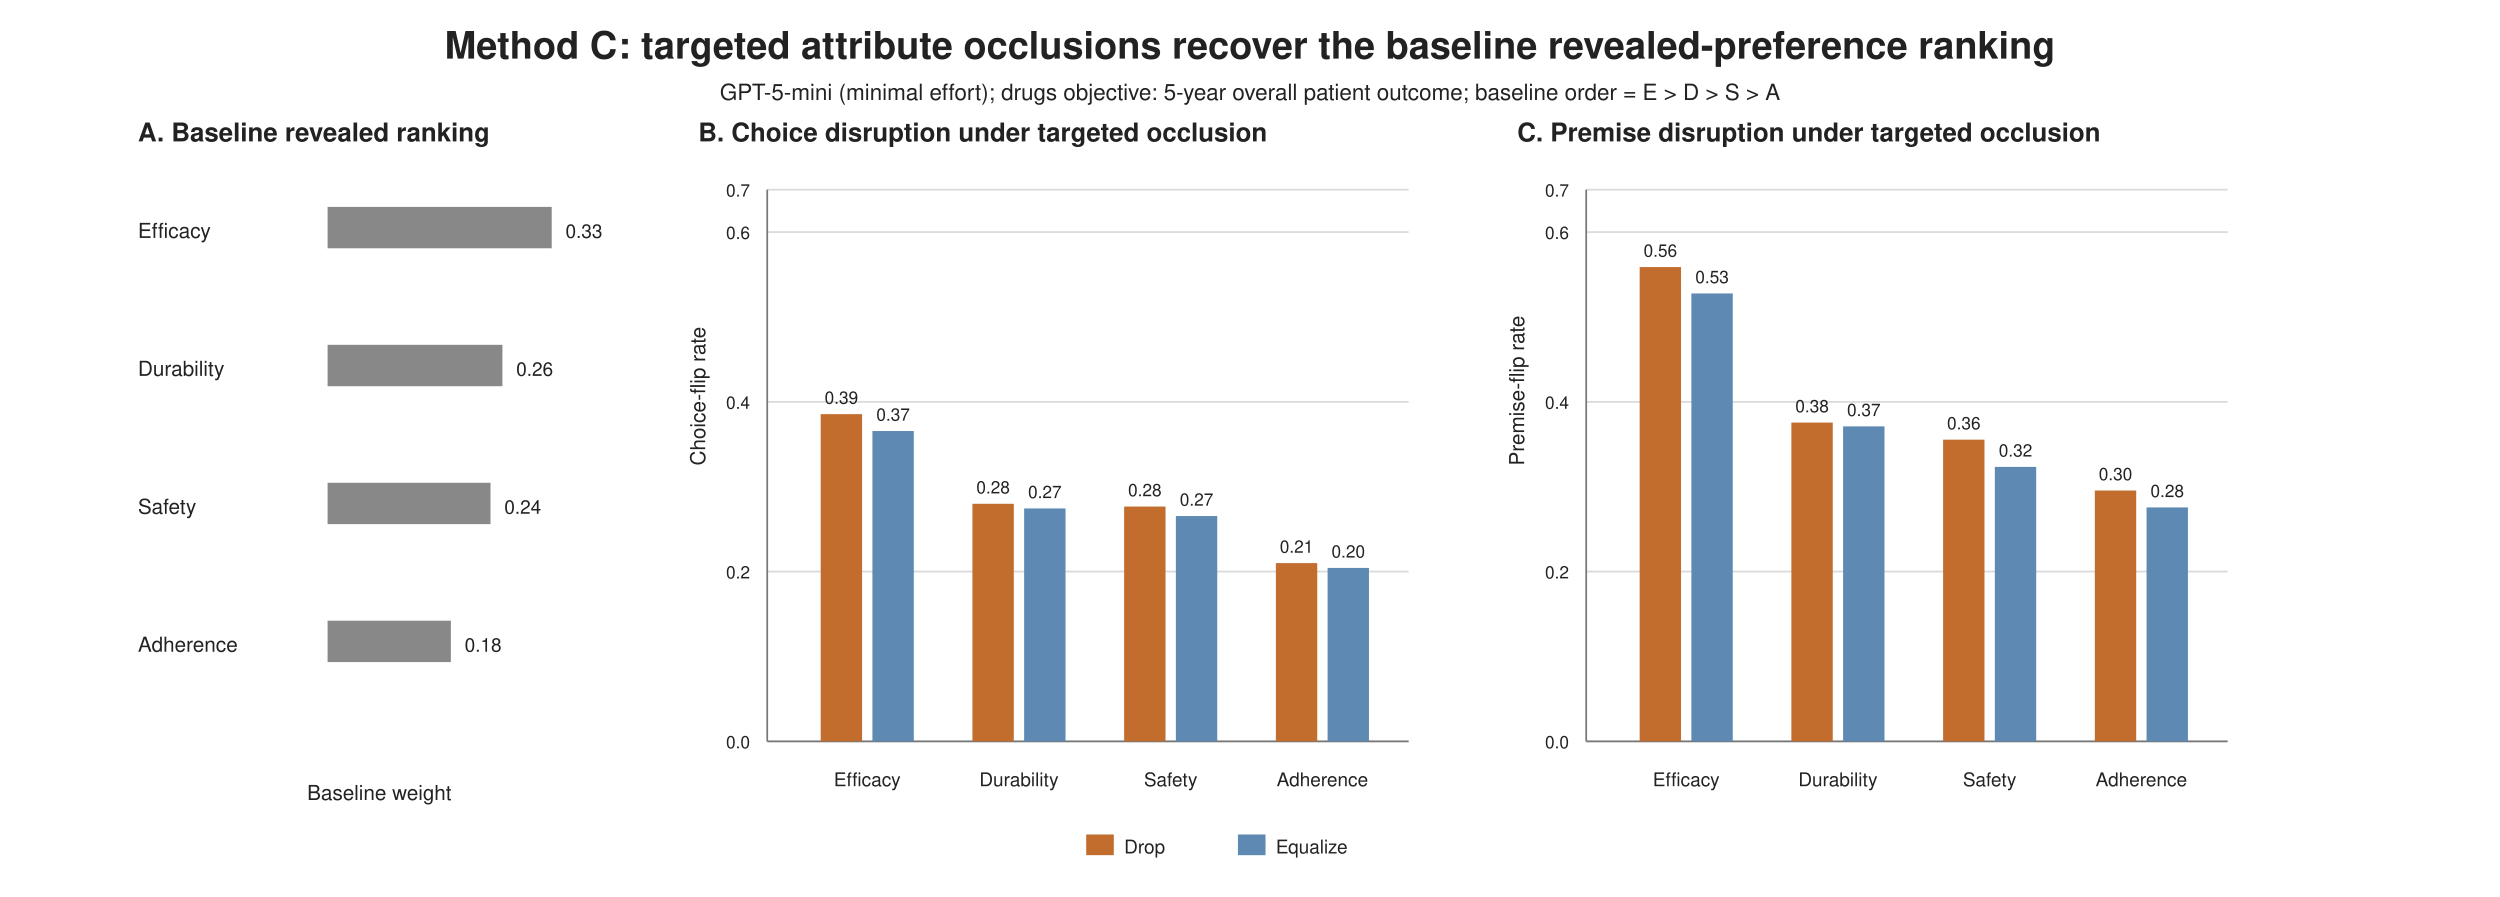
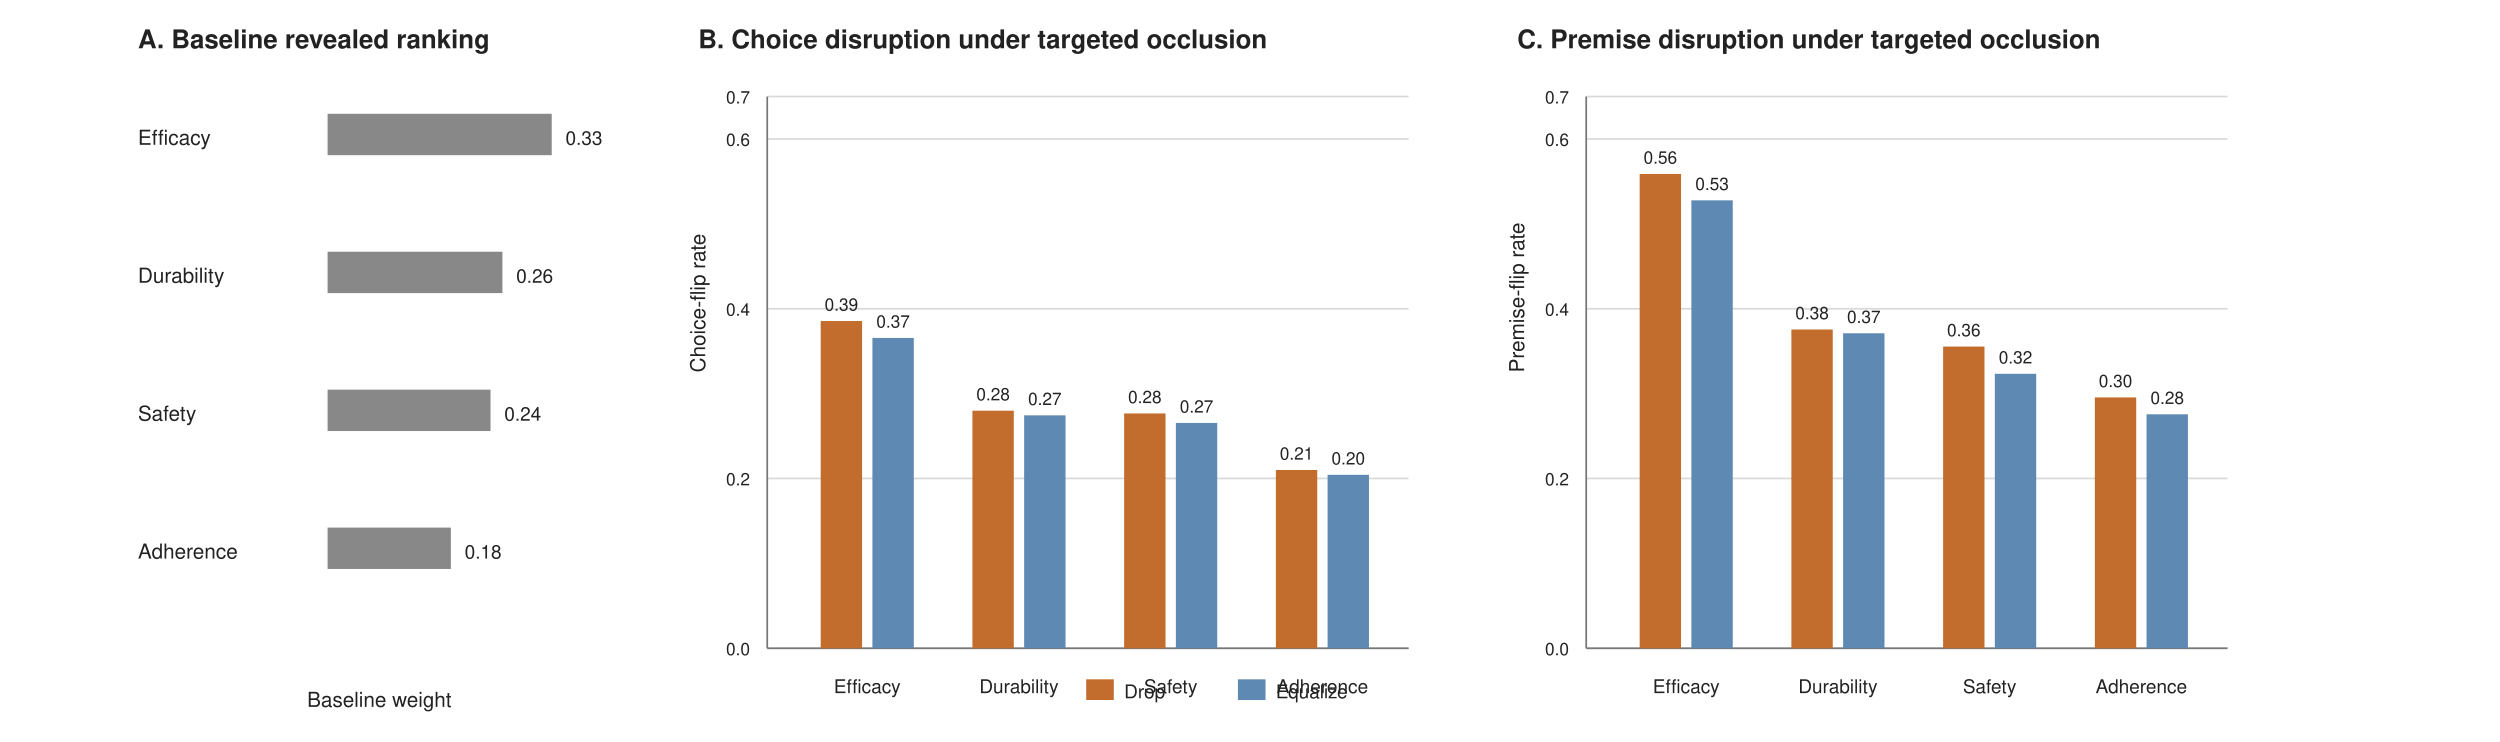
- <svg xmlns="http://www.w3.org/2000/svg" width="1450" height="520" viewBox="0 0 1450 520">
-   <text x="725.0" y="34.0" font-size="22" text-anchor="middle" font-family="Helvetica, Arial, sans-serif" font-weight="bold" fill="#222222">Method C: targeted attribute occlusions recover the baseline revealed-preference ranking</text>
-   <text x="725.0" y="58.0" font-size="13" text-anchor="middle" font-family="Helvetica, Arial, sans-serif" font-weight="normal" fill="#222222">GPT-5-mini (minimal effort); drugs objective: 5-year overall patient outcome; baseline order = E &gt; D &gt; S &gt; A</text>
-   <text x="80.0" y="82.0" font-size="15" text-anchor="start" font-family="Helvetica, Arial, sans-serif" font-weight="bold" fill="#222222">A. Baseline revealed ranking</text>
-   <text x="80.0" y="138.0" font-size="12" text-anchor="start" font-family="Helvetica, Arial, sans-serif" font-weight="normal" fill="#222222">Efficacy</text>
-   <rect x="190.0" y="120.0" width="130.0" height="24.0" fill="#888888" stroke="none" />
-   <text x="328.0" y="138.0" font-size="11" text-anchor="start" font-family="Helvetica, Arial, sans-serif" font-weight="normal" fill="#222222">0.33</text>
-   <text x="80.0" y="218.0" font-size="12" text-anchor="start" font-family="Helvetica, Arial, sans-serif" font-weight="normal" fill="#222222">Durability</text>
-   <rect x="190.0" y="200.0" width="101.4" height="24.0" fill="#888888" stroke="none" />
-   <text x="299.4" y="218.0" font-size="11" text-anchor="start" font-family="Helvetica, Arial, sans-serif" font-weight="normal" fill="#222222">0.26</text>
-   <text x="80.0" y="298.0" font-size="12" text-anchor="start" font-family="Helvetica, Arial, sans-serif" font-weight="normal" fill="#222222">Safety</text>
-   <rect x="190.0" y="280.0" width="94.5" height="24.0" fill="#888888" stroke="none" />
-   <text x="292.5" y="298.0" font-size="11" text-anchor="start" font-family="Helvetica, Arial, sans-serif" font-weight="normal" fill="#222222">0.24</text>
-   <text x="80.0" y="378.0" font-size="12" text-anchor="start" font-family="Helvetica, Arial, sans-serif" font-weight="normal" fill="#222222">Adherence</text>
-   <rect x="190.0" y="360.0" width="71.5" height="24.0" fill="#888888" stroke="none" />
-   <text x="269.5" y="378.0" font-size="11" text-anchor="start" font-family="Helvetica, Arial, sans-serif" font-weight="normal" fill="#222222">0.18</text>
-   <text x="220.0" y="464.0" font-size="12" text-anchor="middle" font-family="Helvetica, Arial, sans-serif" font-weight="normal" fill="#222222">Baseline weight</text>
-   <text x="405.0" y="82.0" font-size="15" text-anchor="start" font-family="Helvetica, Arial, sans-serif" font-weight="bold" fill="#222222">B. Choice disruption under targeted occlusion</text>
-   <line x1="445.0" y1="430.0" x2="817.0" y2="430.0" stroke="#d9d9d9" stroke-width="1.0" />
-   <text x="435.0" y="434.0" font-size="10" text-anchor="end" font-family="Helvetica, Arial, sans-serif" font-weight="normal" fill="#222222">0.0</text>
-   <line x1="445.0" y1="331.5" x2="817.0" y2="331.5" stroke="#d9d9d9" stroke-width="1.0" />
-   <text x="435.0" y="335.5" font-size="10" text-anchor="end" font-family="Helvetica, Arial, sans-serif" font-weight="normal" fill="#222222">0.2</text>
-   <line x1="445.0" y1="233.1" x2="817.0" y2="233.1" stroke="#d9d9d9" stroke-width="1.0" />
-   <text x="435.0" y="237.1" font-size="10" text-anchor="end" font-family="Helvetica, Arial, sans-serif" font-weight="normal" fill="#222222">0.4</text>
-   <line x1="445.0" y1="134.6" x2="817.0" y2="134.6" stroke="#d9d9d9" stroke-width="1.0" />
-   <text x="435.0" y="138.6" font-size="10" text-anchor="end" font-family="Helvetica, Arial, sans-serif" font-weight="normal" fill="#222222">0.6</text>
-   <line x1="445.0" y1="110.0" x2="817.0" y2="110.0" stroke="#d9d9d9" stroke-width="1.0" />
-   <text x="435.0" y="114.0" font-size="10" text-anchor="end" font-family="Helvetica, Arial, sans-serif" font-weight="normal" fill="#222222">0.7</text>
-   <line x1="445.0" y1="110.0" x2="445.0" y2="430.0" stroke="#777777" stroke-width="1.0" />
-   <line x1="445.0" y1="430.0" x2="817.0" y2="430.0" stroke="#777777" stroke-width="1.0" />
-   <text x="409.0" y="270.0" font-size="12" font-family="Helvetica, Arial, sans-serif" fill="#222222" transform="rotate(-90 409.0,270.0)">Choice-flip rate</text>
-   <rect x="476.0" y="240.2" width="24.0" height="189.8" fill="#c26d2d" stroke="none" />
-   <rect x="506.0" y="250.0" width="24.0" height="180.0" fill="#5d89b3" stroke="none" />
-   <text x="488.0" y="234.2" font-size="10" text-anchor="middle" font-family="Helvetica, Arial, sans-serif" font-weight="normal" fill="#222222">0.39</text>
-   <text x="518.0" y="244.0" font-size="10" text-anchor="middle" font-family="Helvetica, Arial, sans-serif" font-weight="normal" fill="#222222">0.37</text>
-   <text x="503.0" y="456.0" font-size="11" text-anchor="middle" font-family="Helvetica, Arial, sans-serif" font-weight="normal" fill="#222222">Efficacy</text>
-   <rect x="564.0" y="292.2" width="24.0" height="137.8" fill="#c26d2d" stroke="none" />
-   <rect x="594.0" y="294.9" width="24.0" height="135.1" fill="#5d89b3" stroke="none" />
-   <text x="576.0" y="286.2" font-size="10" text-anchor="middle" font-family="Helvetica, Arial, sans-serif" font-weight="normal" fill="#222222">0.28</text>
-   <text x="606.0" y="288.9" font-size="10" text-anchor="middle" font-family="Helvetica, Arial, sans-serif" font-weight="normal" fill="#222222">0.27</text>
-   <text x="591.0" y="456.0" font-size="11" text-anchor="middle" font-family="Helvetica, Arial, sans-serif" font-weight="normal" fill="#222222">Durability</text>
-   <rect x="652.0" y="293.8" width="24.0" height="136.2" fill="#c26d2d" stroke="none" />
-   <rect x="682.0" y="299.3" width="24.0" height="130.7" fill="#5d89b3" stroke="none" />
-   <text x="664.0" y="287.8" font-size="10" text-anchor="middle" font-family="Helvetica, Arial, sans-serif" font-weight="normal" fill="#222222">0.28</text>
-   <text x="694.0" y="293.3" font-size="10" text-anchor="middle" font-family="Helvetica, Arial, sans-serif" font-weight="normal" fill="#222222">0.27</text>
-   <text x="679.0" y="456.0" font-size="11" text-anchor="middle" font-family="Helvetica, Arial, sans-serif" font-weight="normal" fill="#222222">Safety</text>
-   <rect x="740.0" y="326.6" width="24.0" height="103.4" fill="#c26d2d" stroke="none" />
-   <rect x="770.0" y="329.4" width="24.0" height="100.6" fill="#5d89b3" stroke="none" />
-   <text x="752.0" y="320.6" font-size="10" text-anchor="middle" font-family="Helvetica, Arial, sans-serif" font-weight="normal" fill="#222222">0.21</text>
-   <text x="782.0" y="323.4" font-size="10" text-anchor="middle" font-family="Helvetica, Arial, sans-serif" font-weight="normal" fill="#222222">0.20</text>
-   <text x="767.0" y="456.0" font-size="11" text-anchor="middle" font-family="Helvetica, Arial, sans-serif" font-weight="normal" fill="#222222">Adherence</text>
-   <text x="880.0" y="82.0" font-size="15" text-anchor="start" font-family="Helvetica, Arial, sans-serif" font-weight="bold" fill="#222222">C. Premise disruption under targeted occlusion</text>
-   <line x1="920.0" y1="430.0" x2="1292.0" y2="430.0" stroke="#d9d9d9" stroke-width="1.0" />
-   <text x="910.0" y="434.0" font-size="10" text-anchor="end" font-family="Helvetica, Arial, sans-serif" font-weight="normal" fill="#222222">0.0</text>
-   <line x1="920.0" y1="331.5" x2="1292.0" y2="331.5" stroke="#d9d9d9" stroke-width="1.0" />
-   <text x="910.0" y="335.5" font-size="10" text-anchor="end" font-family="Helvetica, Arial, sans-serif" font-weight="normal" fill="#222222">0.2</text>
-   <line x1="920.0" y1="233.1" x2="1292.0" y2="233.1" stroke="#d9d9d9" stroke-width="1.0" />
-   <text x="910.0" y="237.1" font-size="10" text-anchor="end" font-family="Helvetica, Arial, sans-serif" font-weight="normal" fill="#222222">0.4</text>
-   <line x1="920.0" y1="134.6" x2="1292.0" y2="134.6" stroke="#d9d9d9" stroke-width="1.0" />
-   <text x="910.0" y="138.6" font-size="10" text-anchor="end" font-family="Helvetica, Arial, sans-serif" font-weight="normal" fill="#222222">0.6</text>
-   <line x1="920.0" y1="110.0" x2="1292.0" y2="110.0" stroke="#d9d9d9" stroke-width="1.0" />
-   <text x="910.0" y="114.0" font-size="10" text-anchor="end" font-family="Helvetica, Arial, sans-serif" font-weight="normal" fill="#222222">0.7</text>
-   <line x1="920.0" y1="110.0" x2="920.0" y2="430.0" stroke="#777777" stroke-width="1.0" />
-   <line x1="920.0" y1="430.0" x2="1292.0" y2="430.0" stroke="#777777" stroke-width="1.0" />
-   <text x="884.0" y="270.0" font-size="12" font-family="Helvetica, Arial, sans-serif" fill="#222222" transform="rotate(-90 884.0,270.0)">Premise-flip rate</text>
-   <rect x="951.0" y="154.9" width="24.0" height="275.1" fill="#c26d2d" stroke="none" />
-   <rect x="981.0" y="170.2" width="24.0" height="259.8" fill="#5d89b3" stroke="none" />
-   <text x="963.0" y="148.9" font-size="10" text-anchor="middle" font-family="Helvetica, Arial, sans-serif" font-weight="normal" fill="#222222">0.56</text>
-   <text x="993.0" y="164.2" font-size="10" text-anchor="middle" font-family="Helvetica, Arial, sans-serif" font-weight="normal" fill="#222222">0.53</text>
-   <text x="978.0" y="456.0" font-size="11" text-anchor="middle" font-family="Helvetica, Arial, sans-serif" font-weight="normal" fill="#222222">Efficacy</text>
-   <rect x="1039.0" y="245.1" width="24.0" height="184.9" fill="#c26d2d" stroke="none" />
-   <rect x="1069.0" y="247.3" width="24.0" height="182.7" fill="#5d89b3" stroke="none" />
-   <text x="1051.0" y="239.1" font-size="10" text-anchor="middle" font-family="Helvetica, Arial, sans-serif" font-weight="normal" fill="#222222">0.38</text>
-   <text x="1081.0" y="241.3" font-size="10" text-anchor="middle" font-family="Helvetica, Arial, sans-serif" font-weight="normal" fill="#222222">0.37</text>
-   <text x="1066.0" y="456.0" font-size="11" text-anchor="middle" font-family="Helvetica, Arial, sans-serif" font-weight="normal" fill="#222222">Durability</text>
-   <rect x="1127.0" y="255.0" width="24.0" height="175.0" fill="#c26d2d" stroke="none" />
-   <rect x="1157.0" y="270.8" width="24.0" height="159.2" fill="#5d89b3" stroke="none" />
-   <text x="1139.0" y="249.0" font-size="10" text-anchor="middle" font-family="Helvetica, Arial, sans-serif" font-weight="normal" fill="#222222">0.36</text>
-   <text x="1169.0" y="264.8" font-size="10" text-anchor="middle" font-family="Helvetica, Arial, sans-serif" font-weight="normal" fill="#222222">0.32</text>
-   <text x="1154.0" y="456.0" font-size="11" text-anchor="middle" font-family="Helvetica, Arial, sans-serif" font-weight="normal" fill="#222222">Safety</text>
-   <rect x="1215.0" y="284.5" width="24.0" height="145.5" fill="#c26d2d" stroke="none" />
-   <rect x="1245.0" y="294.3" width="24.0" height="135.7" fill="#5d89b3" stroke="none" />
-   <text x="1227.0" y="278.5" font-size="10" text-anchor="middle" font-family="Helvetica, Arial, sans-serif" font-weight="normal" fill="#222222">0.30</text>
-   <text x="1257.0" y="288.3" font-size="10" text-anchor="middle" font-family="Helvetica, Arial, sans-serif" font-weight="normal" fill="#222222">0.28</text>
-   <text x="1242.0" y="456.0" font-size="11" text-anchor="middle" font-family="Helvetica, Arial, sans-serif" font-weight="normal" fill="#222222">Adherence</text>
-   <rect x="630.0" y="484.0" width="16.0" height="12.0" fill="#c26d2d" stroke="none" />
-   <text x="652.0" y="495.0" font-size="11" text-anchor="start" font-family="Helvetica, Arial, sans-serif" font-weight="normal" fill="#222222">Drop</text>
-   <rect x="718.0" y="484.0" width="16.0" height="12.0" fill="#5d89b3" stroke="none" />
-   <text x="740.0" y="495.0" font-size="11" text-anchor="start" font-family="Helvetica, Arial, sans-serif" font-weight="normal" fill="#222222">Equalize</text>
+ <svg xmlns="http://www.w3.org/2000/svg" width="1450" height="430" viewBox="0 0 1450 430">
+   <text x="80.0" y="28.0" font-size="15" text-anchor="start" font-family="Helvetica, Arial, sans-serif" font-weight="bold" fill="#222222">A. Baseline revealed ranking</text>
+   <text x="80.0" y="84.0" font-size="12" text-anchor="start" font-family="Helvetica, Arial, sans-serif" font-weight="normal" fill="#222222">Efficacy</text>
+   <rect x="190.0" y="66.0" width="130.0" height="24.0" fill="#888888" stroke="none" />
+   <text x="328.0" y="84.0" font-size="11" text-anchor="start" font-family="Helvetica, Arial, sans-serif" font-weight="normal" fill="#222222">0.33</text>
+   <text x="80.0" y="164.0" font-size="12" text-anchor="start" font-family="Helvetica, Arial, sans-serif" font-weight="normal" fill="#222222">Durability</text>
+   <rect x="190.0" y="146.0" width="101.4" height="24.0" fill="#888888" stroke="none" />
+   <text x="299.4" y="164.0" font-size="11" text-anchor="start" font-family="Helvetica, Arial, sans-serif" font-weight="normal" fill="#222222">0.26</text>
+   <text x="80.0" y="244.0" font-size="12" text-anchor="start" font-family="Helvetica, Arial, sans-serif" font-weight="normal" fill="#222222">Safety</text>
+   <rect x="190.0" y="226.0" width="94.5" height="24.0" fill="#888888" stroke="none" />
+   <text x="292.5" y="244.0" font-size="11" text-anchor="start" font-family="Helvetica, Arial, sans-serif" font-weight="normal" fill="#222222">0.24</text>
+   <text x="80.0" y="324.0" font-size="12" text-anchor="start" font-family="Helvetica, Arial, sans-serif" font-weight="normal" fill="#222222">Adherence</text>
+   <rect x="190.0" y="306.0" width="71.5" height="24.0" fill="#888888" stroke="none" />
+   <text x="269.5" y="324.0" font-size="11" text-anchor="start" font-family="Helvetica, Arial, sans-serif" font-weight="normal" fill="#222222">0.18</text>
+   <text x="220.0" y="410.0" font-size="12" text-anchor="middle" font-family="Helvetica, Arial, sans-serif" font-weight="normal" fill="#222222">Baseline weight</text>
+   <text x="405.0" y="28.0" font-size="15" text-anchor="start" font-family="Helvetica, Arial, sans-serif" font-weight="bold" fill="#222222">B. Choice disruption under targeted occlusion</text>
+   <line x1="445.0" y1="376.0" x2="817.0" y2="376.0" stroke="#d9d9d9" stroke-width="1.0" />
+   <text x="435.0" y="380.0" font-size="10" text-anchor="end" font-family="Helvetica, Arial, sans-serif" font-weight="normal" fill="#222222">0.0</text>
+   <line x1="445.0" y1="277.5" x2="817.0" y2="277.5" stroke="#d9d9d9" stroke-width="1.0" />
+   <text x="435.0" y="281.5" font-size="10" text-anchor="end" font-family="Helvetica, Arial, sans-serif" font-weight="normal" fill="#222222">0.2</text>
+   <line x1="445.0" y1="179.1" x2="817.0" y2="179.1" stroke="#d9d9d9" stroke-width="1.0" />
+   <text x="435.0" y="183.1" font-size="10" text-anchor="end" font-family="Helvetica, Arial, sans-serif" font-weight="normal" fill="#222222">0.4</text>
+   <line x1="445.0" y1="80.6" x2="817.0" y2="80.6" stroke="#d9d9d9" stroke-width="1.0" />
+   <text x="435.0" y="84.6" font-size="10" text-anchor="end" font-family="Helvetica, Arial, sans-serif" font-weight="normal" fill="#222222">0.6</text>
+   <line x1="445.0" y1="56.0" x2="817.0" y2="56.0" stroke="#d9d9d9" stroke-width="1.0" />
+   <text x="435.0" y="60.0" font-size="10" text-anchor="end" font-family="Helvetica, Arial, sans-serif" font-weight="normal" fill="#222222">0.7</text>
+   <line x1="445.0" y1="56.0" x2="445.0" y2="376.0" stroke="#777777" stroke-width="1.0" />
+   <line x1="445.0" y1="376.0" x2="817.0" y2="376.0" stroke="#777777" stroke-width="1.0" />
+   <text x="409.0" y="216.0" font-size="12" font-family="Helvetica, Arial, sans-serif" fill="#222222" transform="rotate(-90 409.0,216.0)">Choice-flip rate</text>
+   <rect x="476.0" y="186.2" width="24.0" height="189.8" fill="#c26d2d" stroke="none" />
+   <rect x="506.0" y="196.0" width="24.0" height="180.0" fill="#5d89b3" stroke="none" />
+   <text x="488.0" y="180.2" font-size="10" text-anchor="middle" font-family="Helvetica, Arial, sans-serif" font-weight="normal" fill="#222222">0.39</text>
+   <text x="518.0" y="190.0" font-size="10" text-anchor="middle" font-family="Helvetica, Arial, sans-serif" font-weight="normal" fill="#222222">0.37</text>
+   <text x="503.0" y="402.0" font-size="11" text-anchor="middle" font-family="Helvetica, Arial, sans-serif" font-weight="normal" fill="#222222">Efficacy</text>
+   <rect x="564.0" y="238.2" width="24.0" height="137.8" fill="#c26d2d" stroke="none" />
+   <rect x="594.0" y="240.9" width="24.0" height="135.1" fill="#5d89b3" stroke="none" />
+   <text x="576.0" y="232.2" font-size="10" text-anchor="middle" font-family="Helvetica, Arial, sans-serif" font-weight="normal" fill="#222222">0.28</text>
+   <text x="606.0" y="234.9" font-size="10" text-anchor="middle" font-family="Helvetica, Arial, sans-serif" font-weight="normal" fill="#222222">0.27</text>
+   <text x="591.0" y="402.0" font-size="11" text-anchor="middle" font-family="Helvetica, Arial, sans-serif" font-weight="normal" fill="#222222">Durability</text>
+   <rect x="652.0" y="239.8" width="24.0" height="136.2" fill="#c26d2d" stroke="none" />
+   <rect x="682.0" y="245.3" width="24.0" height="130.7" fill="#5d89b3" stroke="none" />
+   <text x="664.0" y="233.8" font-size="10" text-anchor="middle" font-family="Helvetica, Arial, sans-serif" font-weight="normal" fill="#222222">0.28</text>
+   <text x="694.0" y="239.3" font-size="10" text-anchor="middle" font-family="Helvetica, Arial, sans-serif" font-weight="normal" fill="#222222">0.27</text>
+   <text x="679.0" y="402.0" font-size="11" text-anchor="middle" font-family="Helvetica, Arial, sans-serif" font-weight="normal" fill="#222222">Safety</text>
+   <rect x="740.0" y="272.6" width="24.0" height="103.4" fill="#c26d2d" stroke="none" />
+   <rect x="770.0" y="275.4" width="24.0" height="100.6" fill="#5d89b3" stroke="none" />
+   <text x="752.0" y="266.6" font-size="10" text-anchor="middle" font-family="Helvetica, Arial, sans-serif" font-weight="normal" fill="#222222">0.21</text>
+   <text x="782.0" y="269.4" font-size="10" text-anchor="middle" font-family="Helvetica, Arial, sans-serif" font-weight="normal" fill="#222222">0.20</text>
+   <text x="767.0" y="402.0" font-size="11" text-anchor="middle" font-family="Helvetica, Arial, sans-serif" font-weight="normal" fill="#222222">Adherence</text>
+   <text x="880.0" y="28.0" font-size="15" text-anchor="start" font-family="Helvetica, Arial, sans-serif" font-weight="bold" fill="#222222">C. Premise disruption under targeted occlusion</text>
+   <line x1="920.0" y1="376.0" x2="1292.0" y2="376.0" stroke="#d9d9d9" stroke-width="1.0" />
+   <text x="910.0" y="380.0" font-size="10" text-anchor="end" font-family="Helvetica, Arial, sans-serif" font-weight="normal" fill="#222222">0.0</text>
+   <line x1="920.0" y1="277.5" x2="1292.0" y2="277.5" stroke="#d9d9d9" stroke-width="1.0" />
+   <text x="910.0" y="281.5" font-size="10" text-anchor="end" font-family="Helvetica, Arial, sans-serif" font-weight="normal" fill="#222222">0.2</text>
+   <line x1="920.0" y1="179.1" x2="1292.0" y2="179.1" stroke="#d9d9d9" stroke-width="1.0" />
+   <text x="910.0" y="183.1" font-size="10" text-anchor="end" font-family="Helvetica, Arial, sans-serif" font-weight="normal" fill="#222222">0.4</text>
+   <line x1="920.0" y1="80.6" x2="1292.0" y2="80.6" stroke="#d9d9d9" stroke-width="1.0" />
+   <text x="910.0" y="84.6" font-size="10" text-anchor="end" font-family="Helvetica, Arial, sans-serif" font-weight="normal" fill="#222222">0.6</text>
+   <line x1="920.0" y1="56.0" x2="1292.0" y2="56.0" stroke="#d9d9d9" stroke-width="1.0" />
+   <text x="910.0" y="60.0" font-size="10" text-anchor="end" font-family="Helvetica, Arial, sans-serif" font-weight="normal" fill="#222222">0.7</text>
+   <line x1="920.0" y1="56.0" x2="920.0" y2="376.0" stroke="#777777" stroke-width="1.0" />
+   <line x1="920.0" y1="376.0" x2="1292.0" y2="376.0" stroke="#777777" stroke-width="1.0" />
+   <text x="884.0" y="216.0" font-size="12" font-family="Helvetica, Arial, sans-serif" fill="#222222" transform="rotate(-90 884.0,216.0)">Premise-flip rate</text>
+   <rect x="951.0" y="100.9" width="24.0" height="275.1" fill="#c26d2d" stroke="none" />
+   <rect x="981.0" y="116.2" width="24.0" height="259.8" fill="#5d89b3" stroke="none" />
+   <text x="963.0" y="94.9" font-size="10" text-anchor="middle" font-family="Helvetica, Arial, sans-serif" font-weight="normal" fill="#222222">0.56</text>
+   <text x="993.0" y="110.2" font-size="10" text-anchor="middle" font-family="Helvetica, Arial, sans-serif" font-weight="normal" fill="#222222">0.53</text>
+   <text x="978.0" y="402.0" font-size="11" text-anchor="middle" font-family="Helvetica, Arial, sans-serif" font-weight="normal" fill="#222222">Efficacy</text>
+   <rect x="1039.0" y="191.1" width="24.0" height="184.9" fill="#c26d2d" stroke="none" />
+   <rect x="1069.0" y="193.3" width="24.0" height="182.7" fill="#5d89b3" stroke="none" />
+   <text x="1051.0" y="185.1" font-size="10" text-anchor="middle" font-family="Helvetica, Arial, sans-serif" font-weight="normal" fill="#222222">0.38</text>
+   <text x="1081.0" y="187.3" font-size="10" text-anchor="middle" font-family="Helvetica, Arial, sans-serif" font-weight="normal" fill="#222222">0.37</text>
+   <text x="1066.0" y="402.0" font-size="11" text-anchor="middle" font-family="Helvetica, Arial, sans-serif" font-weight="normal" fill="#222222">Durability</text>
+   <rect x="1127.0" y="201.0" width="24.0" height="175.0" fill="#c26d2d" stroke="none" />
+   <rect x="1157.0" y="216.8" width="24.0" height="159.2" fill="#5d89b3" stroke="none" />
+   <text x="1139.0" y="195.0" font-size="10" text-anchor="middle" font-family="Helvetica, Arial, sans-serif" font-weight="normal" fill="#222222">0.36</text>
+   <text x="1169.0" y="210.8" font-size="10" text-anchor="middle" font-family="Helvetica, Arial, sans-serif" font-weight="normal" fill="#222222">0.32</text>
+   <text x="1154.0" y="402.0" font-size="11" text-anchor="middle" font-family="Helvetica, Arial, sans-serif" font-weight="normal" fill="#222222">Safety</text>
+   <rect x="1215.0" y="230.5" width="24.0" height="145.5" fill="#c26d2d" stroke="none" />
+   <rect x="1245.0" y="240.3" width="24.0" height="135.7" fill="#5d89b3" stroke="none" />
+   <text x="1227.0" y="224.5" font-size="10" text-anchor="middle" font-family="Helvetica, Arial, sans-serif" font-weight="normal" fill="#222222">0.30</text>
+   <text x="1257.0" y="234.3" font-size="10" text-anchor="middle" font-family="Helvetica, Arial, sans-serif" font-weight="normal" fill="#222222">0.28</text>
+   <text x="1242.0" y="402.0" font-size="11" text-anchor="middle" font-family="Helvetica, Arial, sans-serif" font-weight="normal" fill="#222222">Adherence</text>
+   <rect x="630.0" y="394.0" width="16.0" height="12.0" fill="#c26d2d" stroke="none" />
+   <text x="652.0" y="405.0" font-size="11" text-anchor="start" font-family="Helvetica, Arial, sans-serif" font-weight="normal" fill="#222222">Drop</text>
+   <rect x="718.0" y="394.0" width="16.0" height="12.0" fill="#5d89b3" stroke="none" />
+   <text x="740.0" y="405.0" font-size="11" text-anchor="start" font-family="Helvetica, Arial, sans-serif" font-weight="normal" fill="#222222">Equalize</text>
</svg>
